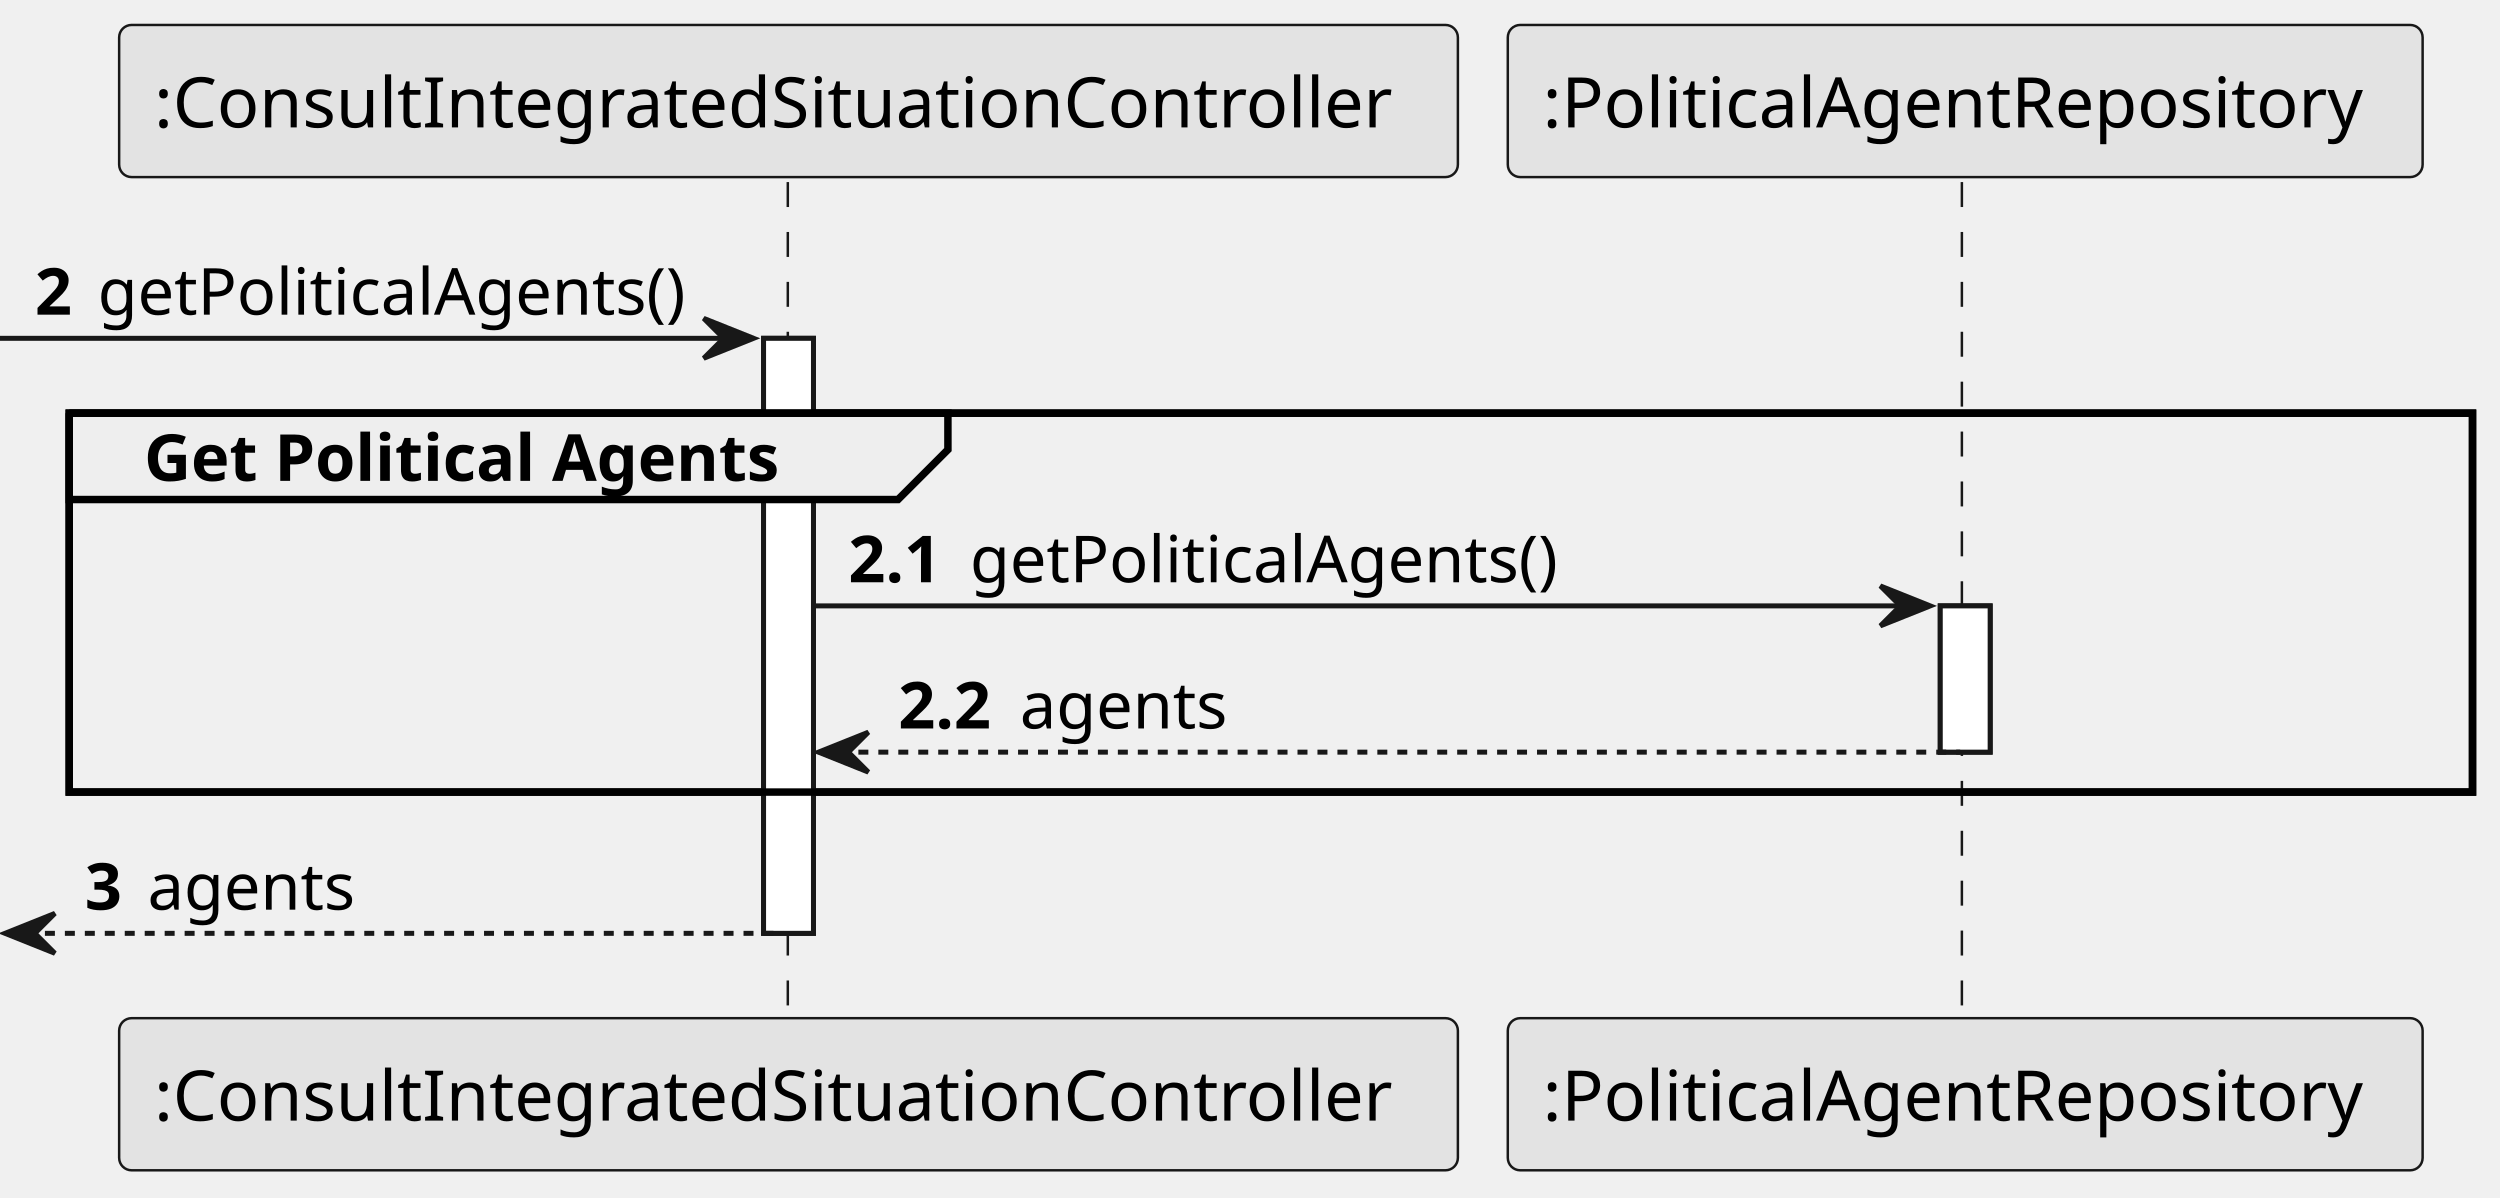
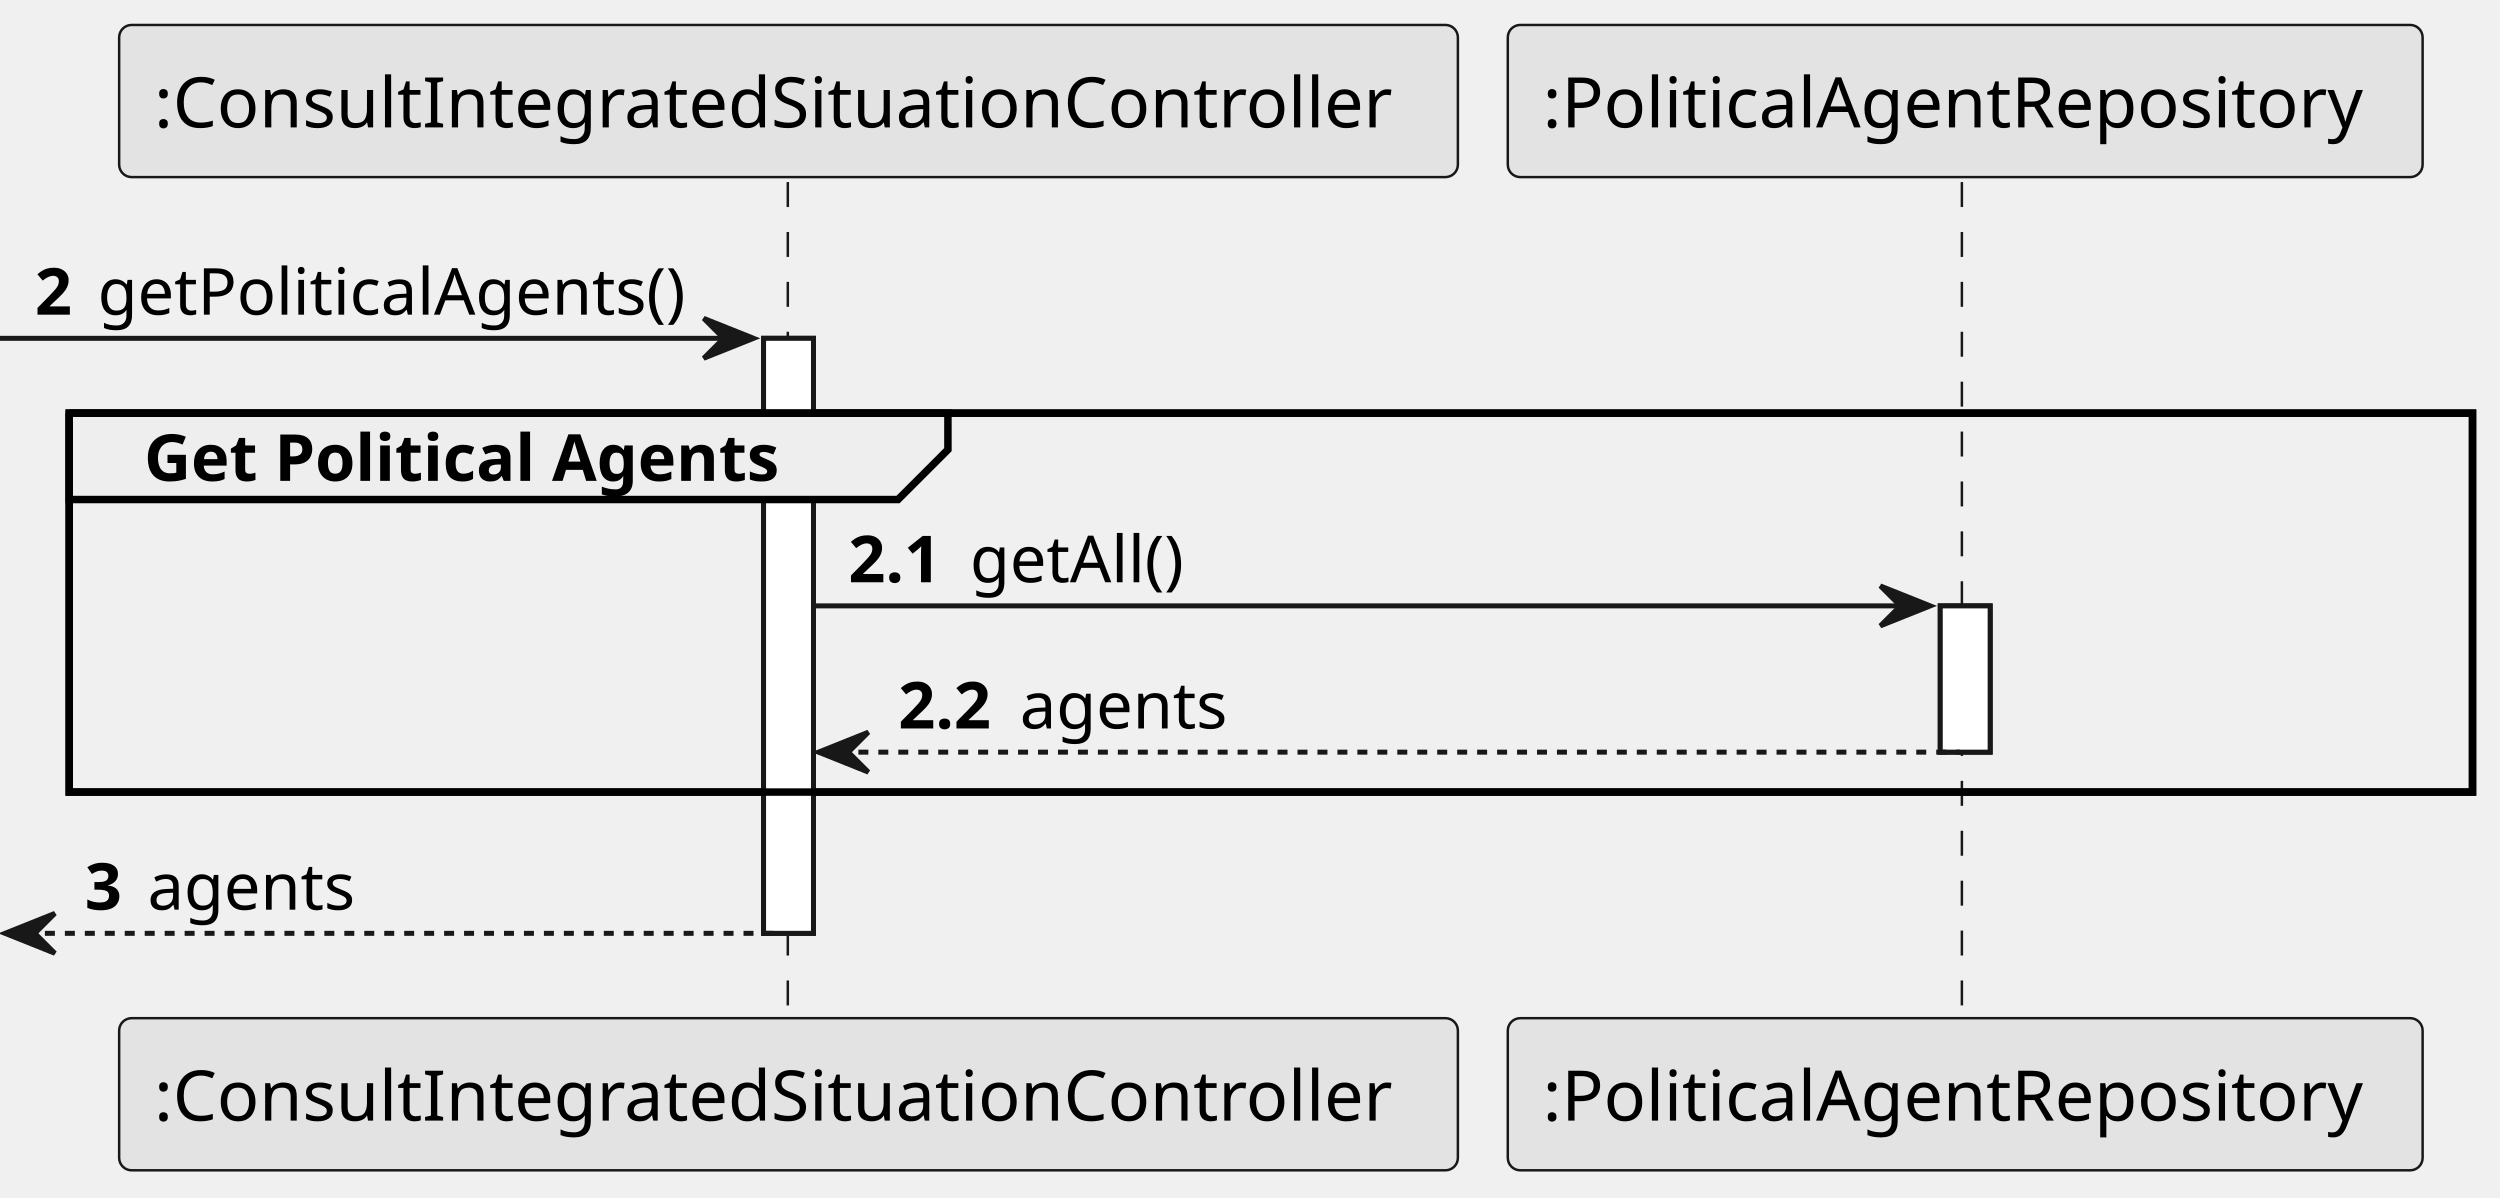
<svg xmlns="http://www.w3.org/2000/svg" contentStyleType="text/css" data-diagram-type="SEQUENCE" height="240px" preserveAspectRatio="none" style="width:501px;height:240px;background:#FFFFFF;" version="1.1" viewBox="0 0 501 240" width="501px" zoomAndPan="magnify">
  <defs />
  <g>
    <g>
      <rect fill="#FFFFFF" height="119.242" style="stroke:#181818;stroke-width:1;" width="10" x="153.019" y="67.799" />
    </g>
    <g>
      <rect fill="#FFFFFF" height="29.311" style="stroke:#181818;stroke-width:1;" width="10" x="388.827" y="121.42" />
    </g>
    <rect fill="none" height="75.932" style="stroke:#000000;stroke-width:1.5;" width="481.616" x="13.877" y="82.799" />
    <g class="participant-lifeline" data-entity-uid="part1" data-qualified-name="CTRL" id="part1-lifeline">
      <g>
        <rect fill="#000000" fill-opacity="0" height="168.553" width="8" x="154.019" y="36.488" />
        <line style="stroke:#181818;stroke-width:0.5;stroke-dasharray:5,5;" x1="157.877" x2="157.877" y1="36.488" y2="205.041" />
      </g>
    </g>
    <g class="participant-lifeline" data-entity-uid="part2" data-qualified-name="PAR" id="part2-lifeline">
      <g>
        <rect fill="#000000" fill-opacity="0" height="168.553" width="8" x="389.827" y="36.488" />
        <line style="stroke:#181818;stroke-width:0.5;stroke-dasharray:5,5;" x1="393.161" x2="393.161" y1="36.488" y2="205.041" />
      </g>
    </g>
    <g class="participant participant-head" data-entity-uid="part1" data-qualified-name="CTRL" id="part1-head">
      <rect fill="#E3E3E3" height="30.488" rx="2.5" ry="2.5" style="stroke:#181818;stroke-width:0.5;" width="268.283" x="23.877" y="5" />
      <text fill="#000000" font-family="sans-serif" font-size="14" lengthAdjust="spacing" textLength="254.283" x="30.877" y="25.535">:ConsultIntegratedSituationController</text>
    </g>
    <g class="participant participant-tail" data-entity-uid="part1" data-qualified-name="CTRL" id="part1-tail">
      <rect fill="#E3E3E3" height="30.488" rx="2.5" ry="2.5" style="stroke:#181818;stroke-width:0.5;" width="268.283" x="23.877" y="204.041" />
      <text fill="#000000" font-family="sans-serif" font-size="14" lengthAdjust="spacing" textLength="254.283" x="30.877" y="224.576">:ConsultIntegratedSituationController</text>
    </g>
    <g class="participant participant-head" data-entity-uid="part2" data-qualified-name="PAR" id="part2-head">
      <rect fill="#E3E3E3" height="30.488" rx="2.5" ry="2.5" style="stroke:#181818;stroke-width:0.5;" width="183.333" x="302.161" y="5" />
      <text fill="#000000" font-family="sans-serif" font-size="14" lengthAdjust="spacing" textLength="169.333" x="309.161" y="25.535">:PoliticalAgentRepository</text>
    </g>
    <g class="participant participant-tail" data-entity-uid="part2" data-qualified-name="PAR" id="part2-tail">
      <rect fill="#E3E3E3" height="30.488" rx="2.5" ry="2.5" style="stroke:#181818;stroke-width:0.5;" width="183.333" x="302.161" y="204.041" />
      <text fill="#000000" font-family="sans-serif" font-size="14" lengthAdjust="spacing" textLength="169.333" x="309.161" y="224.576">:PoliticalAgentRepository</text>
    </g>
    <g>
      <rect fill="#FFFFFF" height="119.242" style="stroke:#181818;stroke-width:1;" width="10" x="153.019" y="67.799" />
    </g>
    <g>
      <rect fill="#FFFFFF" height="29.311" style="stroke:#181818;stroke-width:1;" width="10" x="388.827" y="121.42" />
    </g>
    <g class="message" data-entity-1="part1" data-entity-2="part1" id="msg1">
      <polygon fill="#181818" points="141.019,63.799,151.019,67.799,141.019,71.799,145.019,67.799" style="stroke:#181818;stroke-width:1;" />
      <line style="stroke:#181818;stroke-width:1;" x1="0" x2="147.019" y1="67.799" y2="67.799" />
      <text fill="#000000" font-family="sans-serif" font-size="13" font-weight="bold" lengthAdjust="spacing" textLength="8.576" x="7" y="63.057">2</text>
      <text fill="#000000" font-family="sans-serif" font-size="13" lengthAdjust="spacing" textLength="121.443" x="19.576" y="63.057">getPoliticalAgents()</text>
    </g>
    <path d="M13.877,82.799 L189.963,82.799 L189.963,90.109 L179.963,100.109 L13.877,100.109 L13.877,82.799" fill="#EEEEEE" style="stroke:#000000;stroke-width:1.5;" />
    <rect fill="none" height="75.932" style="stroke:#000000;stroke-width:1.5;" width="481.616" x="13.877" y="82.799" />
    <text fill="#000000" font-family="sans-serif" font-size="13" font-weight="bold" lengthAdjust="spacing" textLength="131.085" x="28.877" y="96.367">Get Political Agents</text>
    <g class="message" data-entity-1="part1" data-entity-2="part2" id="msg2">
      <polygon fill="#181818" points="376.827,117.42,386.827,121.42,376.827,125.42,380.827,121.42" style="stroke:#181818;stroke-width:1;" />
      <line style="stroke:#181818;stroke-width:1;" x1="163.019" x2="382.827" y1="121.42" y2="121.42" />
      <text fill="#000000" font-family="sans-serif" font-size="13" font-weight="bold" lengthAdjust="spacing" textLength="20.363" x="170.019" y="116.678">2.1</text>
-       <text fill="#000000" font-family="sans-serif" font-size="13" lengthAdjust="spacing" textLength="121.443" x="194.382" y="116.678">getPoliticalAgents()</text>
+       <text fill="#000000" font-family="sans-serif" font-size="13" lengthAdjust="spacing" textLength="45.151" x="194.382" y="116.678">getAll()</text>
    </g>
    <g class="message" data-entity-1="part2" data-entity-2="part1" id="msg3">
      <polygon fill="#181818" points="174.019,146.731,164.019,150.731,174.019,154.731,170.019,150.731" style="stroke:#181818;stroke-width:1;" />
      <line style="stroke:#181818;stroke-width:1;stroke-dasharray:2,2;" x1="168.019" x2="392.827" y1="150.731" y2="150.731" />
      <text fill="#000000" font-family="sans-serif" font-size="13" font-weight="bold" lengthAdjust="spacing" textLength="20.363" x="180.019" y="145.988">2.2</text>
      <text fill="#000000" font-family="sans-serif" font-size="13" lengthAdjust="spacing" textLength="42.085" x="204.382" y="145.988">agents</text>
    </g>
    <g class="message" data-entity-1="part1" data-entity-2="part1" id="msg4">
      <polygon fill="#181818" points="11,183.041,1,187.041,11,191.041,7,187.041" style="stroke:#181818;stroke-width:1;" />
      <line style="stroke:#181818;stroke-width:1;stroke-dasharray:2,2;" x1="5" x2="157.019" y1="187.041" y2="187.041" />
      <text fill="#000000" font-family="sans-serif" font-size="13" font-weight="bold" lengthAdjust="spacing" textLength="8.576" x="17" y="182.299">3</text>
      <text fill="#000000" font-family="sans-serif" font-size="13" lengthAdjust="spacing" textLength="42.085" x="29.576" y="182.299">agents</text>
    </g>
  </g>
</svg>
